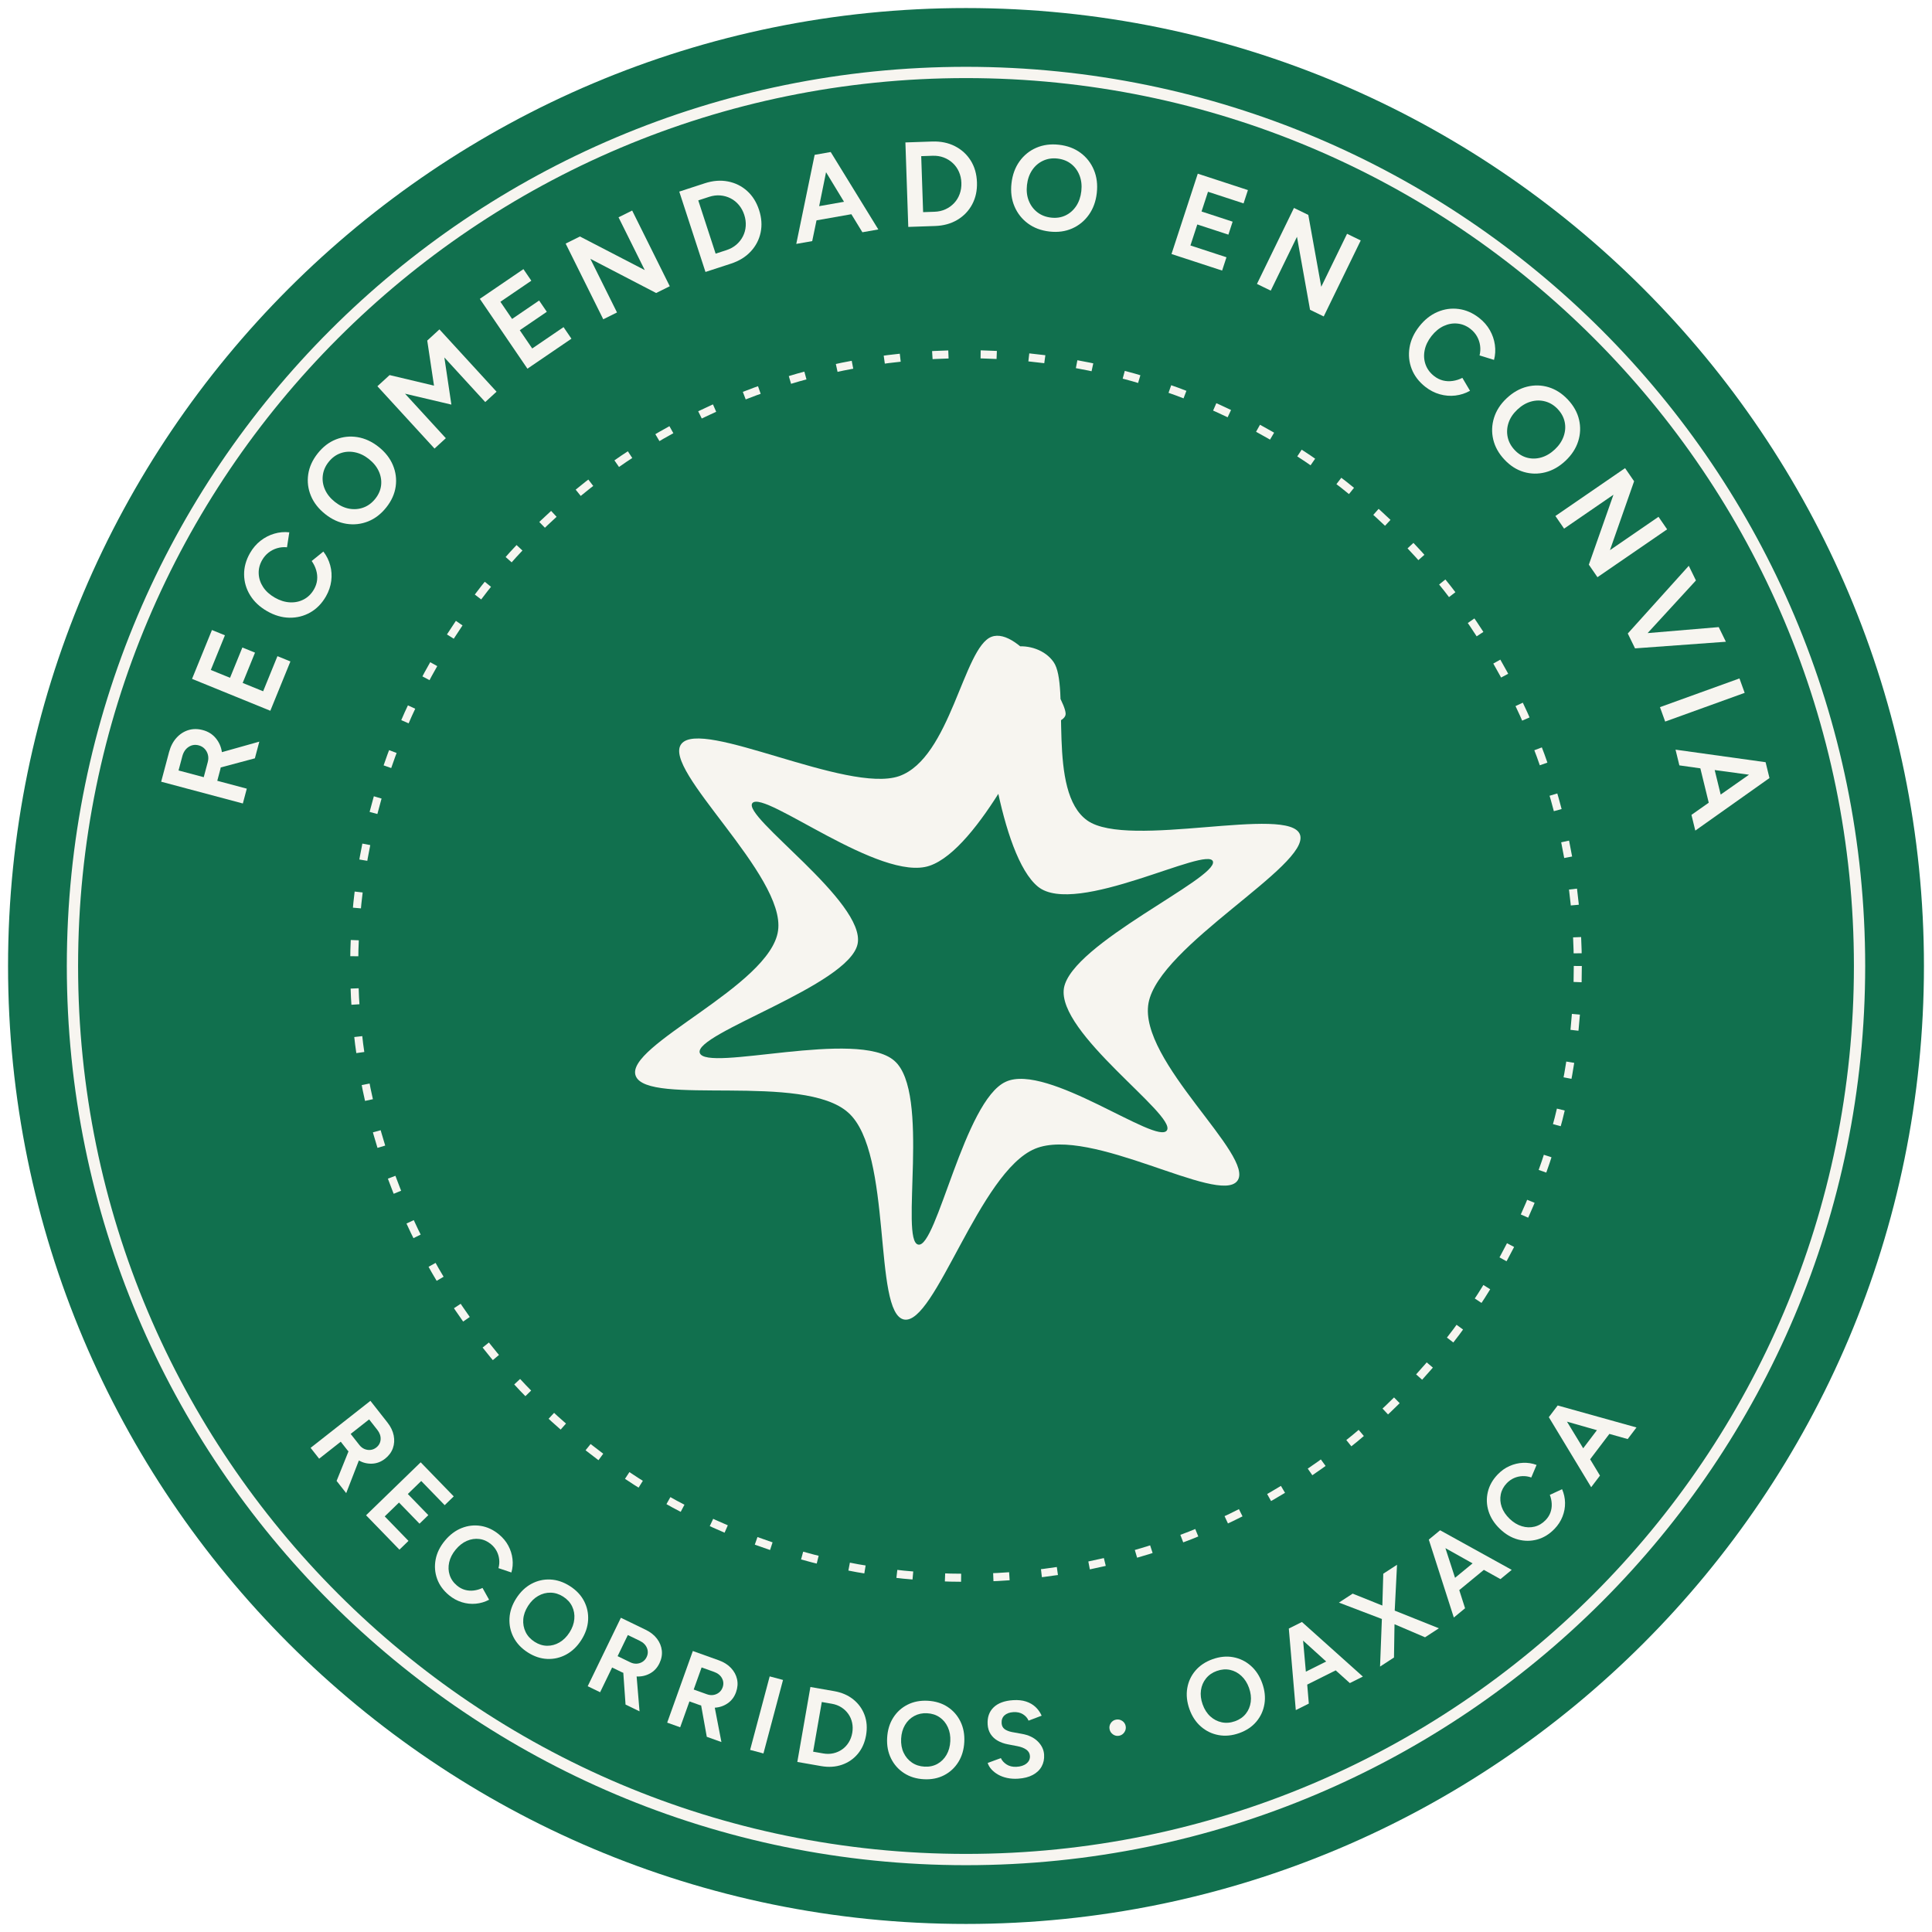
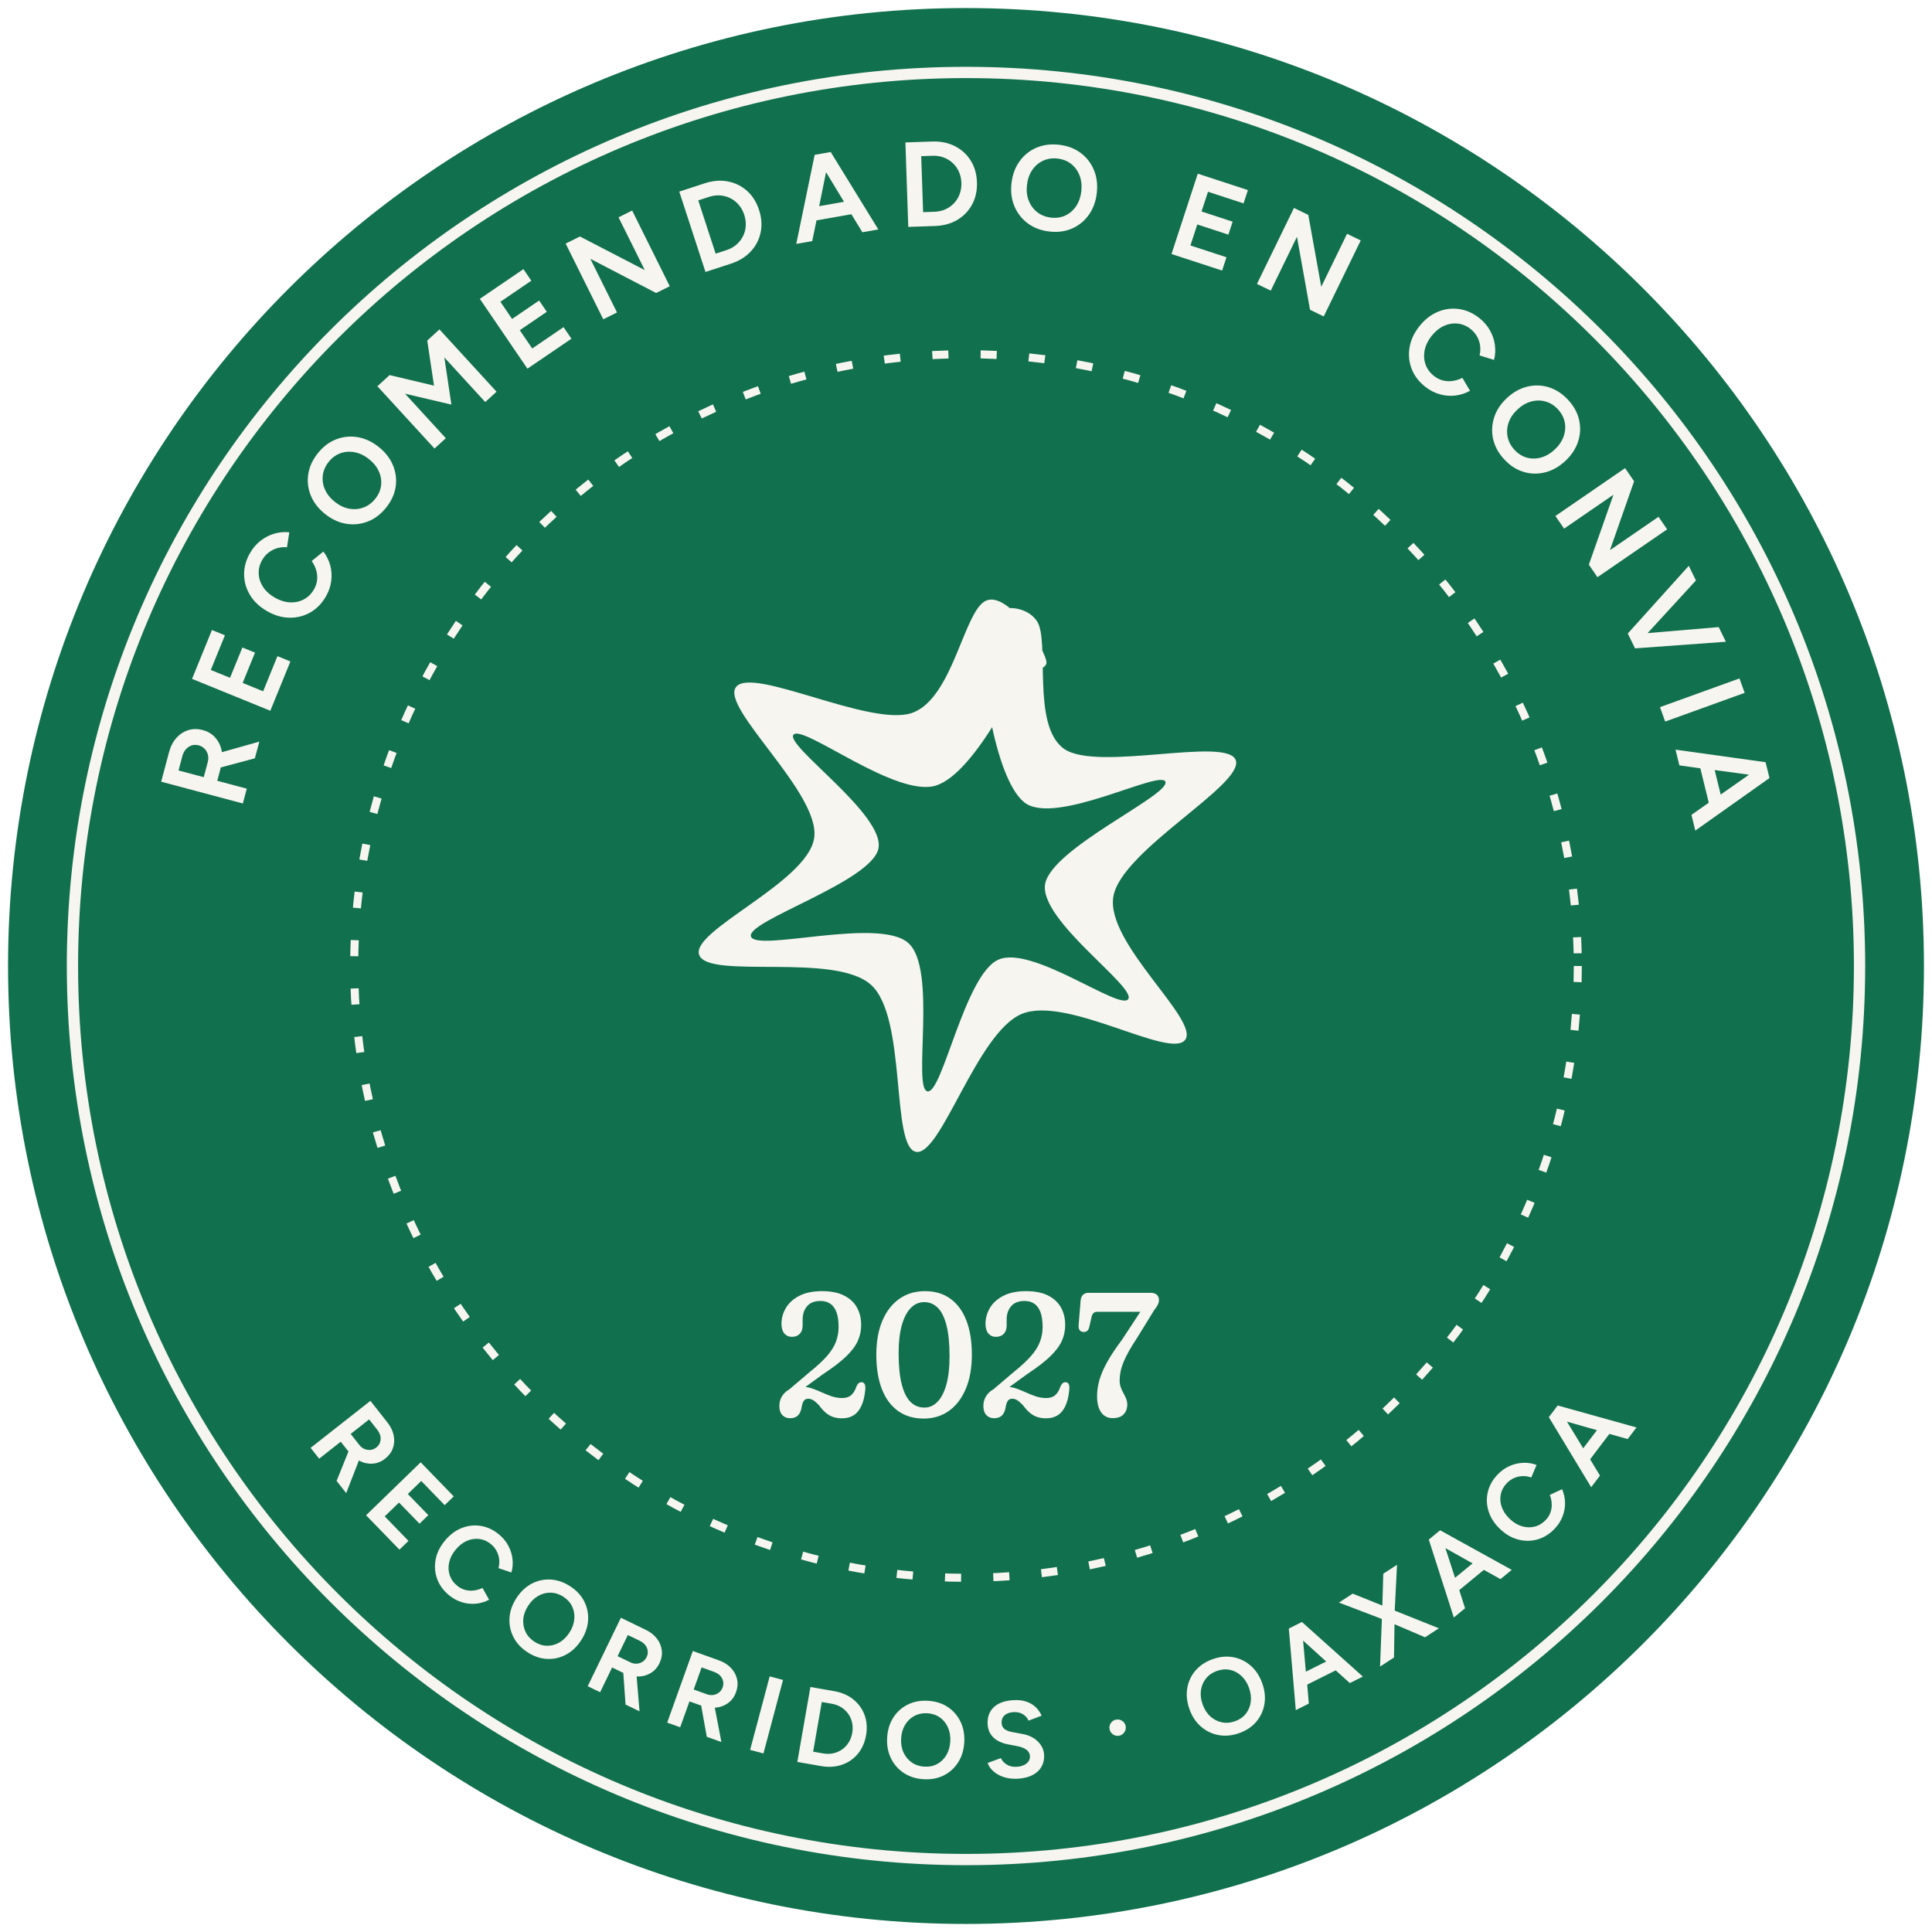
<svg xmlns="http://www.w3.org/2000/svg" width="100mm" height="100mm" viewBox="0 0 240 240" role="img" aria-label="Recomendado en Convia, Recorridos">
  <circle cx="120" cy="120" r="119" fill="#11704e" />
  <circle cx="120" cy="120" r="111" fill="none" stroke="#f7f5f0" stroke-width="1.4" />
  <circle cx="120" cy="120" r="76" fill="none" stroke="#f7f5f0" stroke-width="1" stroke-dasharray="2 4" />
  <g fill="#f7f5f0">
    <path transform="translate(31.10 96.31) rotate(-75.08)" d="M-3.623 0.0V-10.5H0.188Q1.282 -10.5 2.122 -10.072Q2.962 -9.645 3.435 -8.895Q3.907 -8.145 3.907 -7.155Q3.907 -6.12 3.345 -5.332Q2.782 -4.545 1.867 -4.155L4.327 0.0H2.182L-0.008 -3.81Q-0.113 -3.795 -0.21 -3.795Q-0.308 -3.795 -0.397 -3.795H-1.718V0.0ZM-1.718 -5.535H0.232Q0.712 -5.535 1.095 -5.745Q1.478 -5.955 1.71 -6.322Q1.942 -6.69 1.942 -7.155Q1.942 -7.86 1.432 -8.317Q0.922 -8.775 0.112 -8.775H-1.718Z" />
    <path transform="translate(34.80 85.30) rotate(-67.84)" d="M-3.232 0.0V-10.5H3.322V-8.76H-1.327V-6.18H2.737V-4.485H-1.327V-1.74H3.383V0.0Z" />
    <path transform="translate(40.16 74.30) rotate(-60.21)" d="M0.36 0.18Q-1.17 0.18 -2.347 -0.517Q-3.525 -1.215 -4.2 -2.438Q-4.875 -3.66 -4.875 -5.25Q-4.875 -6.84 -4.207 -8.062Q-3.54 -9.285 -2.362 -9.982Q-1.185 -10.68 0.33 -10.68Q1.395 -10.68 2.31 -10.305Q3.225 -9.93 3.922 -9.262Q4.62 -8.595 4.995 -7.725L3.24 -7.05Q2.985 -7.62 2.542 -8.047Q2.1 -8.475 1.537 -8.707Q0.975 -8.94 0.33 -8.94Q-0.615 -8.94 -1.357 -8.467Q-2.1 -7.995 -2.52 -7.17Q-2.94 -6.345 -2.94 -5.25Q-2.94 -4.17 -2.513 -3.33Q-2.085 -2.49 -1.335 -2.018Q-0.585 -1.545 0.375 -1.545Q1.035 -1.545 1.59 -1.792Q2.145 -2.04 2.58 -2.498Q3.015 -2.955 3.285 -3.54L5.025 -2.865Q4.65 -1.965 3.96 -1.275Q3.27 -0.585 2.34 -0.202Q1.41 0.18 0.36 0.18Z" />
    <path transform="translate(47.83 62.94) rotate(-51.67)" d="M0.037 0.18Q-1.538 0.18 -2.745 -0.517Q-3.953 -1.215 -4.643 -2.438Q-5.333 -3.66 -5.333 -5.235Q-5.333 -6.84 -4.65 -8.062Q-3.968 -9.285 -2.768 -9.975Q-1.567 -10.665 -0.008 -10.665Q1.567 -10.665 2.768 -9.967Q3.968 -9.27 4.65 -8.047Q5.332 -6.825 5.332 -5.235Q5.332 -3.66 4.657 -2.438Q3.982 -1.215 2.79 -0.517Q1.597 0.18 0.037 0.18ZM0.037 -1.56Q1.027 -1.56 1.785 -2.032Q2.542 -2.505 2.97 -3.337Q3.397 -4.17 3.397 -5.25Q3.397 -6.315 2.962 -7.155Q2.527 -7.995 1.762 -8.467Q0.997 -8.94 -0.008 -8.94Q-0.982 -8.94 -1.755 -8.467Q-2.528 -7.995 -2.963 -7.162Q-3.398 -6.33 -3.398 -5.25Q-3.398 -4.155 -2.955 -3.33Q-2.513 -2.505 -1.74 -2.032Q-0.968 -1.56 0.037 -1.56Z" />
    <path transform="translate(57.83 52.19) rotate(-42.51)" d="M-5.227 0.0V-10.5H-3.172L0.008 -5.805L3.172 -10.5H5.227V0.0H3.322V-7.515L0.008 -2.61L-3.322 -7.5V0.0Z" />
    <path transform="translate(68.19 43.98) rotate(-34.27)" d="M-3.232 0.0V-10.5H3.322V-8.76H-1.327V-6.18H2.737V-4.485H-1.327V-1.74H3.383V0.0Z" />
    <path transform="translate(79.07 37.61) rotate(-26.42)" d="M-4.612 0.0V-10.5H-2.632L2.723 -3.18V-10.5H4.613V0.0H2.723L-2.707 -7.44V0.0Z" />
    <path transform="translate(91.48 32.53) rotate(-18.06)" d="M-4.043 0.0V-10.5H-0.713Q0.877 -10.5 2.092 -9.825Q3.308 -9.15 3.99 -7.973Q4.673 -6.795 4.673 -5.25Q4.673 -3.72 3.99 -2.535Q3.308 -1.35 2.092 -0.675Q0.877 0.0 -0.713 0.0ZM-2.138 -1.77H-0.713Q0.022 -1.77 0.652 -2.032Q1.282 -2.295 1.755 -2.768Q2.228 -3.24 2.482 -3.877Q2.737 -4.515 2.737 -5.25Q2.737 -5.985 2.482 -6.622Q2.228 -7.26 1.755 -7.732Q1.282 -8.205 0.652 -8.468Q0.022 -8.73 -0.713 -8.73H-2.138Z" />
    <path transform="translate(104.02 29.40) rotate(-10.00)" d="M-5.183 0.0 -1.013 -10.5H1.012L5.167 0.0H3.157L2.197 -2.445H-2.198L-3.173 0.0ZM-1.568 -4.125H1.567L0.007 -8.13Z" />
    <path transform="translate(116.87 28.05) rotate(-1.95)" d="M-4.043 0.0V-10.5H-0.713Q0.877 -10.5 2.092 -9.825Q3.308 -9.15 3.99 -7.973Q4.673 -6.795 4.673 -5.25Q4.673 -3.72 3.99 -2.535Q3.308 -1.35 2.092 -0.675Q0.877 0.0 -0.713 0.0ZM-2.138 -1.77H-0.713Q0.022 -1.77 0.652 -2.032Q1.282 -2.295 1.755 -2.768Q2.228 -3.24 2.482 -3.877Q2.737 -4.515 2.737 -5.25Q2.737 -5.985 2.482 -6.622Q2.228 -7.26 1.755 -7.732Q1.282 -8.205 0.652 -8.468Q0.022 -8.73 -0.713 -8.73H-2.138Z" />
    <path transform="translate(130.36 28.58) rotate(6.46)" d="M0.037 0.18Q-1.538 0.18 -2.745 -0.517Q-3.953 -1.215 -4.643 -2.438Q-5.333 -3.66 -5.333 -5.235Q-5.333 -6.84 -4.65 -8.062Q-3.968 -9.285 -2.768 -9.975Q-1.567 -10.665 -0.008 -10.665Q1.567 -10.665 2.768 -9.967Q3.968 -9.27 4.65 -8.047Q5.332 -6.825 5.332 -5.235Q5.332 -3.66 4.657 -2.438Q3.982 -1.215 2.79 -0.517Q1.597 0.18 0.037 0.18ZM0.037 -1.56Q1.027 -1.56 1.785 -2.032Q2.542 -2.505 2.97 -3.337Q3.397 -4.17 3.397 -5.25Q3.397 -6.315 2.962 -7.155Q2.527 -7.995 1.762 -8.467Q0.997 -8.94 -0.008 -8.94Q-0.982 -8.94 -1.755 -8.467Q-2.528 -7.995 -2.963 -7.162Q-3.398 -6.33 -3.398 -5.25Q-3.398 -4.155 -2.955 -3.33Q-2.513 -2.505 -1.74 -2.032Q-0.968 -1.56 0.037 -1.56Z" />
    <path transform="translate(140.30 30.27) rotate(12.75)" d="" />
    <path transform="translate(148.60 32.56) rotate(18.11)" d="M-3.232 0.0V-10.5H3.322V-8.76H-1.327V-6.18H2.737V-4.485H-1.327V-1.74H3.383V0.0Z" />
    <path transform="translate(160.29 37.29) rotate(25.97)" d="M-4.612 0.0V-10.5H-2.632L2.723 -3.18V-10.5H4.613V0.0H2.723L-2.707 -7.44V0.0Z" />
    <path transform="translate(169.02 42.15) rotate(32.20)" d="" />
    <path transform="translate(176.89 47.69) rotate(38.19)" d="M0.36 0.18Q-1.17 0.18 -2.347 -0.517Q-3.525 -1.215 -4.2 -2.438Q-4.875 -3.66 -4.875 -5.25Q-4.875 -6.84 -4.207 -8.062Q-3.54 -9.285 -2.362 -9.982Q-1.185 -10.68 0.33 -10.68Q1.395 -10.68 2.31 -10.305Q3.225 -9.93 3.922 -9.262Q4.62 -8.595 4.995 -7.725L3.24 -7.05Q2.985 -7.62 2.542 -8.047Q2.1 -8.475 1.537 -8.707Q0.975 -8.94 0.33 -8.94Q-0.615 -8.94 -1.357 -8.467Q-2.1 -7.995 -2.52 -7.17Q-2.94 -6.345 -2.94 -5.25Q-2.94 -4.17 -2.513 -3.33Q-2.085 -2.49 -1.335 -2.018Q-0.585 -1.545 0.375 -1.545Q1.035 -1.545 1.59 -1.792Q2.145 -2.04 2.58 -2.498Q3.015 -2.955 3.285 -3.54L5.025 -2.865Q4.65 -1.965 3.96 -1.275Q3.27 -0.585 2.34 -0.202Q1.41 0.18 0.36 0.18Z" />
    <path transform="translate(187.00 56.95) rotate(46.74)" d="M0.037 0.18Q-1.538 0.18 -2.745 -0.517Q-3.953 -1.215 -4.643 -2.438Q-5.333 -3.66 -5.333 -5.235Q-5.333 -6.84 -4.65 -8.062Q-3.968 -9.285 -2.768 -9.975Q-1.567 -10.665 -0.008 -10.665Q1.567 -10.665 2.768 -9.967Q3.968 -9.27 4.65 -8.047Q5.332 -6.825 5.332 -5.235Q5.332 -3.66 4.657 -2.438Q3.982 -1.215 2.79 -0.517Q1.597 0.18 0.037 0.18ZM0.037 -1.56Q1.027 -1.56 1.785 -2.032Q2.542 -2.505 2.97 -3.337Q3.397 -4.17 3.397 -5.25Q3.397 -6.315 2.962 -7.155Q2.527 -7.995 1.762 -8.467Q0.997 -8.94 -0.008 -8.94Q-0.982 -8.94 -1.755 -8.467Q-2.528 -7.995 -2.963 -7.162Q-3.398 -6.33 -3.398 -5.25Q-3.398 -4.155 -2.955 -3.33Q-2.513 -2.505 -1.74 -2.032Q-0.968 -1.56 0.037 -1.56Z" />
    <path transform="translate(195.83 67.90) rotate(55.51)" d="M-4.612 0.0V-10.5H-2.632L2.723 -3.18V-10.5H4.613V0.0H2.723L-2.707 -7.44V0.0Z" />
    <path transform="translate(202.66 79.62) rotate(63.96)" d="M-1.027 0.0 -5.257 -10.5H-3.232L0.008 -2.235L3.217 -10.5H5.242L1.027 0.0Z" />
    <path transform="translate(206.53 88.74) rotate(70.14)" d="M-0.952 0.0V-10.5H0.953V0.0Z" />
    <path transform="translate(209.37 98.16) rotate(76.27)" d="M-5.183 0.0 -1.013 -10.5H1.012L5.167 0.0H3.157L2.197 -2.445H-2.198L-3.173 0.0ZM-1.568 -4.125H1.567L0.007 -8.13Z" />
    <path transform="translate(40.60 182.42) rotate(51.83)" d="M-3.26 0.0V-9.45H0.169Q1.154 -9.45 1.91 -9.065Q2.666 -8.681 3.092 -8.005Q3.517 -7.33 3.517 -6.439Q3.517 -5.508 3.01 -4.799Q2.504 -4.09 1.681 -3.74L3.895 0.0H1.964L-0.007 -3.429Q-0.101 -3.415 -0.189 -3.415Q-0.277 -3.415 -0.358 -3.415H-1.546V0.0ZM-1.546 -4.981H0.209Q0.641 -4.981 0.986 -5.17Q1.33 -5.359 1.539 -5.69Q1.748 -6.021 1.748 -6.439Q1.748 -7.074 1.289 -7.486Q0.83 -7.897 0.101 -7.897H-1.546Z" />
    <path transform="translate(47.50 190.32) rotate(45.87)" d="M-2.909 0.0V-9.45H2.99V-7.884H-1.195V-5.562H2.464V-4.037H-1.195V-1.566H3.044V0.0Z" />
    <path transform="translate(55.63 197.83) rotate(39.60)" d="M0.324 0.162Q-1.053 0.162 -2.113 -0.466Q-3.172 -1.093 -3.78 -2.194Q-4.387 -3.294 -4.387 -4.725Q-4.387 -6.156 -3.787 -7.256Q-3.186 -8.357 -2.126 -8.984Q-1.066 -9.612 0.297 -9.612Q1.256 -9.612 2.079 -9.274Q2.903 -8.937 3.53 -8.336Q4.158 -7.736 4.496 -6.952L2.916 -6.345Q2.687 -6.858 2.288 -7.243Q1.89 -7.627 1.384 -7.837Q0.878 -8.046 0.297 -8.046Q-0.553 -8.046 -1.222 -7.621Q-1.89 -7.196 -2.268 -6.453Q-2.646 -5.71 -2.646 -4.725Q-2.646 -3.753 -2.261 -2.997Q-1.876 -2.241 -1.201 -1.816Q-0.526 -1.391 0.338 -1.391Q0.932 -1.391 1.431 -1.613Q1.931 -1.836 2.322 -2.248Q2.714 -2.659 2.957 -3.186L4.522 -2.579Q4.185 -1.768 3.564 -1.147Q2.943 -0.526 2.106 -0.182Q1.269 0.162 0.324 0.162Z" />
    <path transform="translate(65.63 205.12) rotate(32.57)" d="M0.034 0.162Q-1.384 0.162 -2.47 -0.466Q-3.557 -1.093 -4.178 -2.194Q-4.799 -3.294 -4.799 -4.712Q-4.799 -6.156 -4.185 -7.256Q-3.571 -8.357 -2.491 -8.977Q-1.411 -9.598 -0.007 -9.598Q1.411 -9.598 2.491 -8.971Q3.571 -8.343 4.185 -7.243Q4.799 -6.143 4.799 -4.712Q4.799 -3.294 4.192 -2.194Q3.584 -1.093 2.511 -0.466Q1.438 0.162 0.034 0.162ZM0.034 -1.404Q0.925 -1.404 1.606 -1.829Q2.288 -2.255 2.673 -3.004Q3.058 -3.753 3.058 -4.725Q3.058 -5.683 2.666 -6.439Q2.275 -7.196 1.586 -7.621Q0.898 -8.046 -0.007 -8.046Q-0.884 -8.046 -1.579 -7.621Q-2.275 -7.196 -2.666 -6.446Q-3.058 -5.697 -3.058 -4.725Q-3.058 -3.74 -2.659 -2.997Q-2.261 -2.255 -1.566 -1.829Q-0.871 -1.404 0.034 -1.404Z" />
    <path transform="translate(75.94 210.89) rotate(25.86)" d="M-3.26 0.0V-9.45H0.169Q1.154 -9.45 1.91 -9.065Q2.666 -8.681 3.092 -8.005Q3.517 -7.33 3.517 -6.439Q3.517 -5.508 3.01 -4.799Q2.504 -4.09 1.681 -3.74L3.895 0.0H1.964L-0.007 -3.429Q-0.101 -3.415 -0.189 -3.415Q-0.277 -3.415 -0.358 -3.415H-1.546V0.0ZM-1.546 -4.981H0.209Q0.641 -4.981 0.986 -5.17Q1.33 -5.359 1.539 -5.69Q1.748 -6.021 1.748 -6.439Q1.748 -7.074 1.289 -7.486Q0.83 -7.897 0.101 -7.897H-1.546Z" />
    <path transform="translate(85.95 215.09) rotate(19.70)" d="M-3.26 0.0V-9.45H0.169Q1.154 -9.45 1.91 -9.065Q2.666 -8.681 3.092 -8.005Q3.517 -7.33 3.517 -6.439Q3.517 -5.508 3.01 -4.799Q2.504 -4.09 1.681 -3.74L3.895 0.0H1.964L-0.007 -3.429Q-0.101 -3.415 -0.189 -3.415Q-0.277 -3.415 -0.358 -3.415H-1.546V0.0ZM-1.546 -4.981H0.209Q0.641 -4.981 0.986 -5.17Q1.33 -5.359 1.539 -5.69Q1.748 -6.021 1.748 -6.439Q1.748 -7.074 1.289 -7.486Q0.83 -7.897 0.101 -7.897H-1.546Z" />
    <path transform="translate(94.01 217.60) rotate(14.91)" d="M-0.857 0.0V-9.45H0.857V0.0Z" />
    <path transform="translate(102.63 219.50) rotate(9.90)" d="M-3.638 0.0V-9.45H-0.641Q0.79 -9.45 1.883 -8.842Q2.977 -8.235 3.591 -7.175Q4.205 -6.115 4.205 -4.725Q4.205 -3.348 3.591 -2.281Q2.977 -1.215 1.883 -0.608Q0.79 0.0 -0.641 0.0ZM-1.924 -1.593H-0.641Q0.02 -1.593 0.587 -1.829Q1.154 -2.066 1.58 -2.491Q2.005 -2.916 2.234 -3.49Q2.464 -4.064 2.464 -4.725Q2.464 -5.386 2.234 -5.96Q2.005 -6.534 1.58 -6.959Q1.154 -7.385 0.587 -7.621Q0.02 -7.857 -0.641 -7.857H-1.924Z" />
    <path transform="translate(114.75 220.86) rotate(2.98)" d="M0.034 0.162Q-1.384 0.162 -2.47 -0.466Q-3.557 -1.093 -4.178 -2.194Q-4.799 -3.294 -4.799 -4.712Q-4.799 -6.156 -4.185 -7.256Q-3.571 -8.357 -2.491 -8.977Q-1.411 -9.598 -0.007 -9.598Q1.411 -9.598 2.491 -8.971Q3.571 -8.343 4.185 -7.243Q4.799 -6.143 4.799 -4.712Q4.799 -3.294 4.192 -2.194Q3.584 -1.093 2.511 -0.466Q1.438 0.162 0.034 0.162ZM0.034 -1.404Q0.925 -1.404 1.606 -1.829Q2.288 -2.255 2.673 -3.004Q3.058 -3.753 3.058 -4.725Q3.058 -5.683 2.666 -6.439Q2.275 -7.196 1.586 -7.621Q0.898 -8.046 -0.007 -8.046Q-0.884 -8.046 -1.579 -7.621Q-2.275 -7.196 -2.666 -6.446Q-3.058 -5.697 -3.058 -4.725Q-3.058 -3.74 -2.659 -2.997Q-2.261 -2.255 -1.566 -1.829Q-0.871 -1.404 0.034 -1.404Z" />
    <path transform="translate(126.35 220.80) rotate(-3.60)" d="M0.108 0.162Q-0.621 0.162 -1.242 -0.013Q-1.863 -0.189 -2.335 -0.499Q-2.808 -0.81 -3.119 -1.202Q-3.429 -1.593 -3.537 -2.025L-1.863 -2.525Q-1.688 -2.052 -1.208 -1.694Q-0.729 -1.337 -0.014 -1.323Q0.783 -1.309 1.269 -1.654Q1.755 -1.998 1.755 -2.565Q1.755 -3.051 1.357 -3.375Q0.958 -3.699 0.284 -3.874L-0.918 -4.185Q-1.593 -4.361 -2.119 -4.705Q-2.646 -5.049 -2.943 -5.575Q-3.24 -6.102 -3.24 -6.79Q-3.24 -8.127 -2.369 -8.87Q-1.498 -9.612 0.108 -9.612Q1.026 -9.612 1.701 -9.342Q2.376 -9.072 2.828 -8.593Q3.28 -8.114 3.523 -7.465L1.863 -6.952Q1.688 -7.452 1.215 -7.79Q0.742 -8.127 0.04 -8.127Q-0.675 -8.127 -1.087 -7.79Q-1.498 -7.452 -1.498 -6.845Q-1.498 -6.359 -1.175 -6.088Q-0.851 -5.819 -0.297 -5.67L0.904 -5.373Q2.16 -5.076 2.842 -4.306Q3.523 -3.537 3.523 -2.619Q3.523 -1.795 3.125 -1.168Q2.727 -0.54 1.964 -0.189Q1.202 0.162 0.108 0.162Z" />
    <path transform="translate(134.23 219.99) rotate(-8.10)" d="" />
    <path transform="translate(139.72 219.06) rotate(-11.26)" d="M-0.007 -3.51Q-0.425 -3.51 -0.722 -3.814Q-1.019 -4.117 -1.019 -4.536Q-1.019 -4.954 -0.722 -5.252Q-0.425 -5.548 -0.007 -5.548Q0.412 -5.548 0.715 -5.252Q1.019 -4.954 1.019 -4.536Q1.019 -4.117 0.715 -3.814Q0.412 -3.51 -0.007 -3.51Z" />
    <path transform="translate(145.14 217.82) rotate(-14.42)" d="" />
    <path transform="translate(153.86 215.15) rotate(-19.59)" d="M0.034 0.162Q-1.384 0.162 -2.47 -0.466Q-3.557 -1.093 -4.178 -2.194Q-4.799 -3.294 -4.799 -4.712Q-4.799 -6.156 -4.185 -7.256Q-3.571 -8.357 -2.491 -8.977Q-1.411 -9.598 -0.007 -9.598Q1.411 -9.598 2.491 -8.971Q3.571 -8.343 4.185 -7.243Q4.799 -6.143 4.799 -4.712Q4.799 -3.294 4.192 -2.194Q3.584 -1.093 2.511 -0.466Q1.438 0.162 0.034 0.162ZM0.034 -1.404Q0.925 -1.404 1.606 -1.829Q2.288 -2.255 2.673 -3.004Q3.058 -3.753 3.058 -4.725Q3.058 -5.683 2.666 -6.439Q2.275 -7.196 1.586 -7.621Q0.898 -8.046 -0.007 -8.046Q-0.884 -8.046 -1.579 -7.621Q-2.275 -7.196 -2.666 -6.446Q-3.058 -5.697 -3.058 -4.725Q-3.058 -3.74 -2.659 -2.997Q-2.261 -2.255 -1.566 -1.829Q-0.871 -1.404 0.034 -1.404Z" />
    <path transform="translate(165.14 210.35) rotate(-26.55)" d="M-4.664 0.0 -0.911 -9.45H0.911L4.651 0.0H2.842L1.978 -2.2H-1.978L-2.855 0.0ZM-1.411 -3.712H1.411L0.007 -7.317Z" />
    <path transform="translate(175.09 204.65) rotate(-33.06)" d="M-4.361 0.0 -0.945 -4.833 -4.306 -9.45H-2.268L0.014 -6.197L2.268 -9.45H4.306L0.958 -4.833L4.361 0.0H2.309L0.014 -3.429L-2.295 0.0Z" />
    <path transform="translate(184.20 197.97) rotate(-39.47)" d="M-4.664 0.0 -0.911 -9.45H0.911L4.651 0.0H2.842L1.978 -2.2H-1.978L-2.855 0.0ZM-1.411 -3.712H1.411L0.007 -7.317Z" />
    <path transform="translate(192.77 190.04) rotate(-46.10)" d="M0.324 0.162Q-1.053 0.162 -2.113 -0.466Q-3.172 -1.093 -3.78 -2.194Q-4.387 -3.294 -4.387 -4.725Q-4.387 -6.156 -3.787 -7.256Q-3.186 -8.357 -2.126 -8.984Q-1.066 -9.612 0.297 -9.612Q1.256 -9.612 2.079 -9.274Q2.903 -8.937 3.53 -8.336Q4.158 -7.736 4.496 -6.952L2.916 -6.345Q2.687 -6.858 2.288 -7.243Q1.89 -7.627 1.384 -7.837Q0.878 -8.046 0.297 -8.046Q-0.553 -8.046 -1.222 -7.621Q-1.89 -7.196 -2.268 -6.453Q-2.646 -5.71 -2.646 -4.725Q-2.646 -3.753 -2.261 -2.997Q-1.876 -2.241 -1.201 -1.816Q-0.526 -1.391 0.338 -1.391Q0.932 -1.391 1.431 -1.613Q1.931 -1.836 2.322 -2.248Q2.714 -2.659 2.957 -3.186L4.522 -2.579Q4.185 -1.768 3.564 -1.147Q2.943 -0.526 2.106 -0.182Q1.269 0.162 0.324 0.162Z" />
    <path transform="translate(200.48 181.03) rotate(-52.82)" d="M-4.664 0.0 -0.911 -9.45H0.911L4.651 0.0H2.842L1.978 -2.2H-1.978L-2.855 0.0ZM-1.411 -3.712H1.411L0.007 -7.317Z" />
  </g>
-   <path transform="translate(68.00 66.00) scale(0.52)" d="M104.6 35.0 C104.0 43.9 108.1 77.5 117.2 84.9 C126.2 92.2 157.9 74.9 159.0 78.9 C160.0 83.0 125.3 98.5 123.4 109.1 C121.6 119.8 150.3 139.4 148.0 143.1 C145.7 146.8 119.4 126.9 109.5 131.5 C99.6 136.0 93.0 171.3 88.6 170.4 C84.1 169.6 91.6 134.1 82.9 126.5 C74.2 118.8 37.9 129.3 36.4 124.6 C34.9 120.0 72.0 108.5 74.1 98.6 C76.2 88.6 46.2 68.0 49.0 64.9 C51.9 61.8 79.6 83.9 91.3 79.9 C103.1 75.9 116.8 46.4 119.5 41.0 C122.2 35.6 106.8 46.9 107.5 47.3 C108.2 47.7 124.1 47.2 123.8 43.5 C123.6 39.8 112.7 22.7 106.1 25.2 C99.4 27.7 96.3 54.2 84.0 58.5 C71.6 62.7 36.8 44.6 32.0 50.8 C27.2 56.9 57.0 82.2 55.1 95.4 C53.3 108.6 18.3 122.9 21.1 130.1 C23.9 137.4 61.2 129.2 71.9 138.9 C82.6 148.5 77.7 186.8 85.2 188.3 C92.6 189.7 103.2 153.0 116.5 147.5 C129.8 142.0 160.3 161.0 164.8 155.2 C169.3 149.4 141.1 126.5 143.6 112.7 C146.1 99.0 182.2 79.8 179.8 72.5 C177.4 65.3 138.8 76.0 129.0 69.1 C119.2 62.2 125.0 36.9 120.9 31.2 C116.9 25.5 105.3 26.0 104.6 35.0 Z" fill="#f7f5f0" />
+   <path transform="translate(78.00 64.00) scale(0.42)" d="M104.6 35.0 C104.0 43.9 108.1 77.5 117.2 84.9 C126.2 92.2 157.9 74.9 159.0 78.9 C160.0 83.0 125.3 98.5 123.4 109.1 C121.6 119.8 150.3 139.4 148.0 143.1 C145.7 146.8 119.4 126.9 109.5 131.5 C99.6 136.0 93.0 171.3 88.6 170.4 C84.1 169.6 91.6 134.1 82.9 126.5 C74.2 118.8 37.9 129.3 36.4 124.6 C34.9 120.0 72.0 108.5 74.1 98.6 C76.2 88.6 46.2 68.0 49.0 64.9 C51.9 61.8 79.6 83.9 91.3 79.9 C103.1 75.9 116.8 46.4 119.5 41.0 C122.2 35.6 106.8 46.9 107.5 47.3 C108.2 47.7 124.1 47.2 123.8 43.5 C123.6 39.8 112.7 22.7 106.1 25.2 C99.4 27.7 96.3 54.2 84.0 58.5 C71.6 62.7 36.8 44.6 32.0 50.8 C27.2 56.9 57.0 82.2 55.1 95.4 C53.3 108.6 18.3 122.9 21.1 130.1 C23.9 137.4 61.2 129.2 71.9 138.9 C82.6 148.5 77.7 186.8 85.2 188.3 C92.6 189.7 103.2 153.0 116.5 147.5 C129.8 142.0 160.3 161.0 164.8 155.2 C169.3 149.4 141.1 126.5 143.6 112.7 C146.1 99.0 182.2 79.8 179.8 72.5 C177.4 65.3 138.8 76.0 129.0 69.1 C119.2 62.2 125.0 36.9 120.9 31.2 C116.9 25.5 105.3 26.0 104.6 35.0 Z" fill="#f7f5f0" />
+   <path transform="translate(96.11 176)" d="M2.222 -2.453 1.595 -3.113 4.532 -5.61Q5.852 -6.666 6.627 -7.557Q7.403 -8.448 7.733 -9.322Q8.063 -10.197 8.063 -11.176Q8.063 -12.276 7.799 -12.991Q7.535 -13.706 7.034 -14.047Q6.534 -14.388 5.819 -14.388Q4.697 -14.388 4.147 -13.733Q3.597 -13.079 3.597 -12.089V-11.33Q3.597 -10.681 3.239 -10.307Q2.882 -9.933 2.266 -9.933Q1.672 -9.933 1.32 -10.357Q0.968 -10.78 0.968 -11.539Q0.968 -12.606 1.523 -13.535Q2.079 -14.465 3.201 -15.037Q4.323 -15.609 6.006 -15.609Q7.667 -15.609 8.745 -15.064Q9.823 -14.52 10.345 -13.574Q10.868 -12.628 10.868 -11.407Q10.868 -10.351 10.444 -9.416Q10.021 -8.481 8.998 -7.496Q7.975 -6.512 6.171 -5.324ZM0.704 -1.353Q0.704 -2.332 1.425 -3.03Q2.145 -3.729 3.509 -3.729Q4.18 -3.729 4.79 -3.514Q5.401 -3.3 6 -3.025Q6.6 -2.75 7.216 -2.541Q7.832 -2.332 8.514 -2.332Q9.229 -2.332 9.636 -2.695Q10.043 -3.058 10.274 -3.751Q10.417 -4.081 10.593 -4.202Q10.769 -4.323 10.978 -4.29Q11.209 -4.268 11.313 -4.042Q11.418 -3.817 11.374 -3.322Q11.253 -2.101 10.884 -1.325Q10.516 -0.55 9.922 -0.181Q9.328 0.187 8.503 0.187Q7.876 0.187 7.386 0.022Q6.897 -0.143 6.473 -0.5Q6.05 -0.858 5.632 -1.43Q5.214 -1.87 4.917 -2.057Q4.62 -2.244 4.29 -2.244Q3.905 -2.244 3.723 -1.958Q3.542 -1.672 3.454 -1.089Q3.366 -0.66 3.184 -0.379Q3.003 -0.099 2.717 0.038Q2.431 0.176 2.024 0.176Q1.441 0.176 1.072 -0.214Q0.704 -0.605 0.704 -1.353ZM18.799 -15.609Q20.647 -15.609 21.945 -14.674Q23.243 -13.739 23.93 -11.979Q24.618 -10.219 24.618 -7.733Q24.618 -5.269 23.87 -3.487Q23.122 -1.705 21.78 -0.742Q20.438 0.22 18.634 0.22Q16.775 0.22 15.455 -0.72Q14.135 -1.661 13.442 -3.437Q12.749 -5.214 12.749 -7.711Q12.749 -10.153 13.497 -11.924Q14.245 -13.695 15.604 -14.652Q16.962 -15.609 18.799 -15.609ZM21.846 -7.502Q21.846 -9.867 21.466 -11.357Q21.087 -12.848 20.383 -13.546Q19.679 -14.245 18.7 -14.245Q17.732 -14.245 17.023 -13.514Q16.313 -12.782 15.917 -11.374Q15.521 -9.966 15.521 -7.931Q15.521 -5.533 15.906 -4.037Q16.291 -2.541 17.006 -1.842Q17.721 -1.144 18.733 -1.144Q19.657 -1.144 20.361 -1.875Q21.065 -2.607 21.455 -4.02Q21.846 -5.434 21.846 -7.502ZM27.566 -2.453 26.939 -3.113 29.876 -5.61Q31.196 -6.666 31.971 -7.557Q32.747 -8.448 33.077 -9.322Q33.407 -10.197 33.407 -11.176Q33.407 -12.276 33.143 -12.991Q32.879 -13.706 32.379 -14.047Q31.878 -14.388 31.163 -14.388Q30.041 -14.388 29.491 -13.733Q28.941 -13.079 28.941 -12.089V-11.33Q28.941 -10.681 28.584 -10.307Q28.226 -9.933 27.61 -9.933Q27.016 -9.933 26.664 -10.357Q26.312 -10.78 26.312 -11.539Q26.312 -12.606 26.867 -13.535Q27.423 -14.465 28.545 -15.037Q29.667 -15.609 31.35 -15.609Q33.011 -15.609 34.089 -15.064Q35.167 -14.52 35.69 -13.574Q36.212 -12.628 36.212 -11.407Q36.212 -10.351 35.788 -9.416Q35.365 -8.481 34.342 -7.496Q33.319 -6.512 31.515 -5.324ZM26.048 -1.353Q26.048 -2.332 26.769 -3.03Q27.489 -3.729 28.853 -3.729Q29.524 -3.729 30.135 -3.514Q30.745 -3.3 31.345 -3.025Q31.944 -2.75 32.56 -2.541Q33.176 -2.332 33.858 -2.332Q34.573 -2.332 34.98 -2.695Q35.387 -3.058 35.618 -3.751Q35.761 -4.081 35.937 -4.202Q36.113 -4.323 36.322 -4.29Q36.553 -4.268 36.657 -4.042Q36.762 -3.817 36.718 -3.322Q36.597 -2.101 36.228 -1.325Q35.86 -0.55 35.266 -0.181Q34.672 0.187 33.847 0.187Q33.22 0.187 32.73 0.022Q32.241 -0.143 31.818 -0.5Q31.394 -0.858 30.976 -1.43Q30.558 -1.87 30.261 -2.057Q29.964 -2.244 29.634 -2.244Q29.249 -2.244 29.068 -1.958Q28.886 -1.672 28.798 -1.089Q28.71 -0.66 28.529 -0.379Q28.347 -0.099 28.061 0.038Q27.775 0.176 27.368 0.176Q26.785 0.176 26.416 -0.214Q26.048 -0.605 26.048 -1.353ZM45.65 -13.2 46.134 -13.046H40.271Q39.886 -13.046 39.721 -12.881Q39.556 -12.716 39.479 -12.364L39.215 -11.198Q39.149 -10.879 38.979 -10.703Q38.808 -10.527 38.511 -10.538Q38.181 -10.538 38.011 -10.758Q37.84 -10.978 37.884 -11.451L38.126 -14.41Q38.159 -14.872 38.407 -15.136Q38.654 -15.4 39.116 -15.4H46.827Q47.333 -15.4 47.597 -15.158Q47.861 -14.916 47.861 -14.498Q47.861 -14.234 47.729 -13.948Q47.597 -13.662 47.256 -13.233L45.177 -9.856Q44.55 -8.91 44.127 -8.156Q43.703 -7.403 43.45 -6.776Q43.197 -6.149 43.087 -5.599Q42.977 -5.049 42.977 -4.51Q42.977 -4.037 43.12 -3.652Q43.263 -3.267 43.45 -2.931Q43.637 -2.596 43.78 -2.255Q43.923 -1.914 43.923 -1.507Q43.923 -0.792 43.478 -0.314Q43.032 0.165 42.097 0.165Q41.195 0.165 40.684 -0.544Q40.172 -1.254 40.172 -2.552Q40.172 -3.597 40.486 -4.647Q40.799 -5.698 41.481 -6.897Q42.163 -8.096 43.274 -9.581Z" fill="#f7f5f0" />
</svg>
